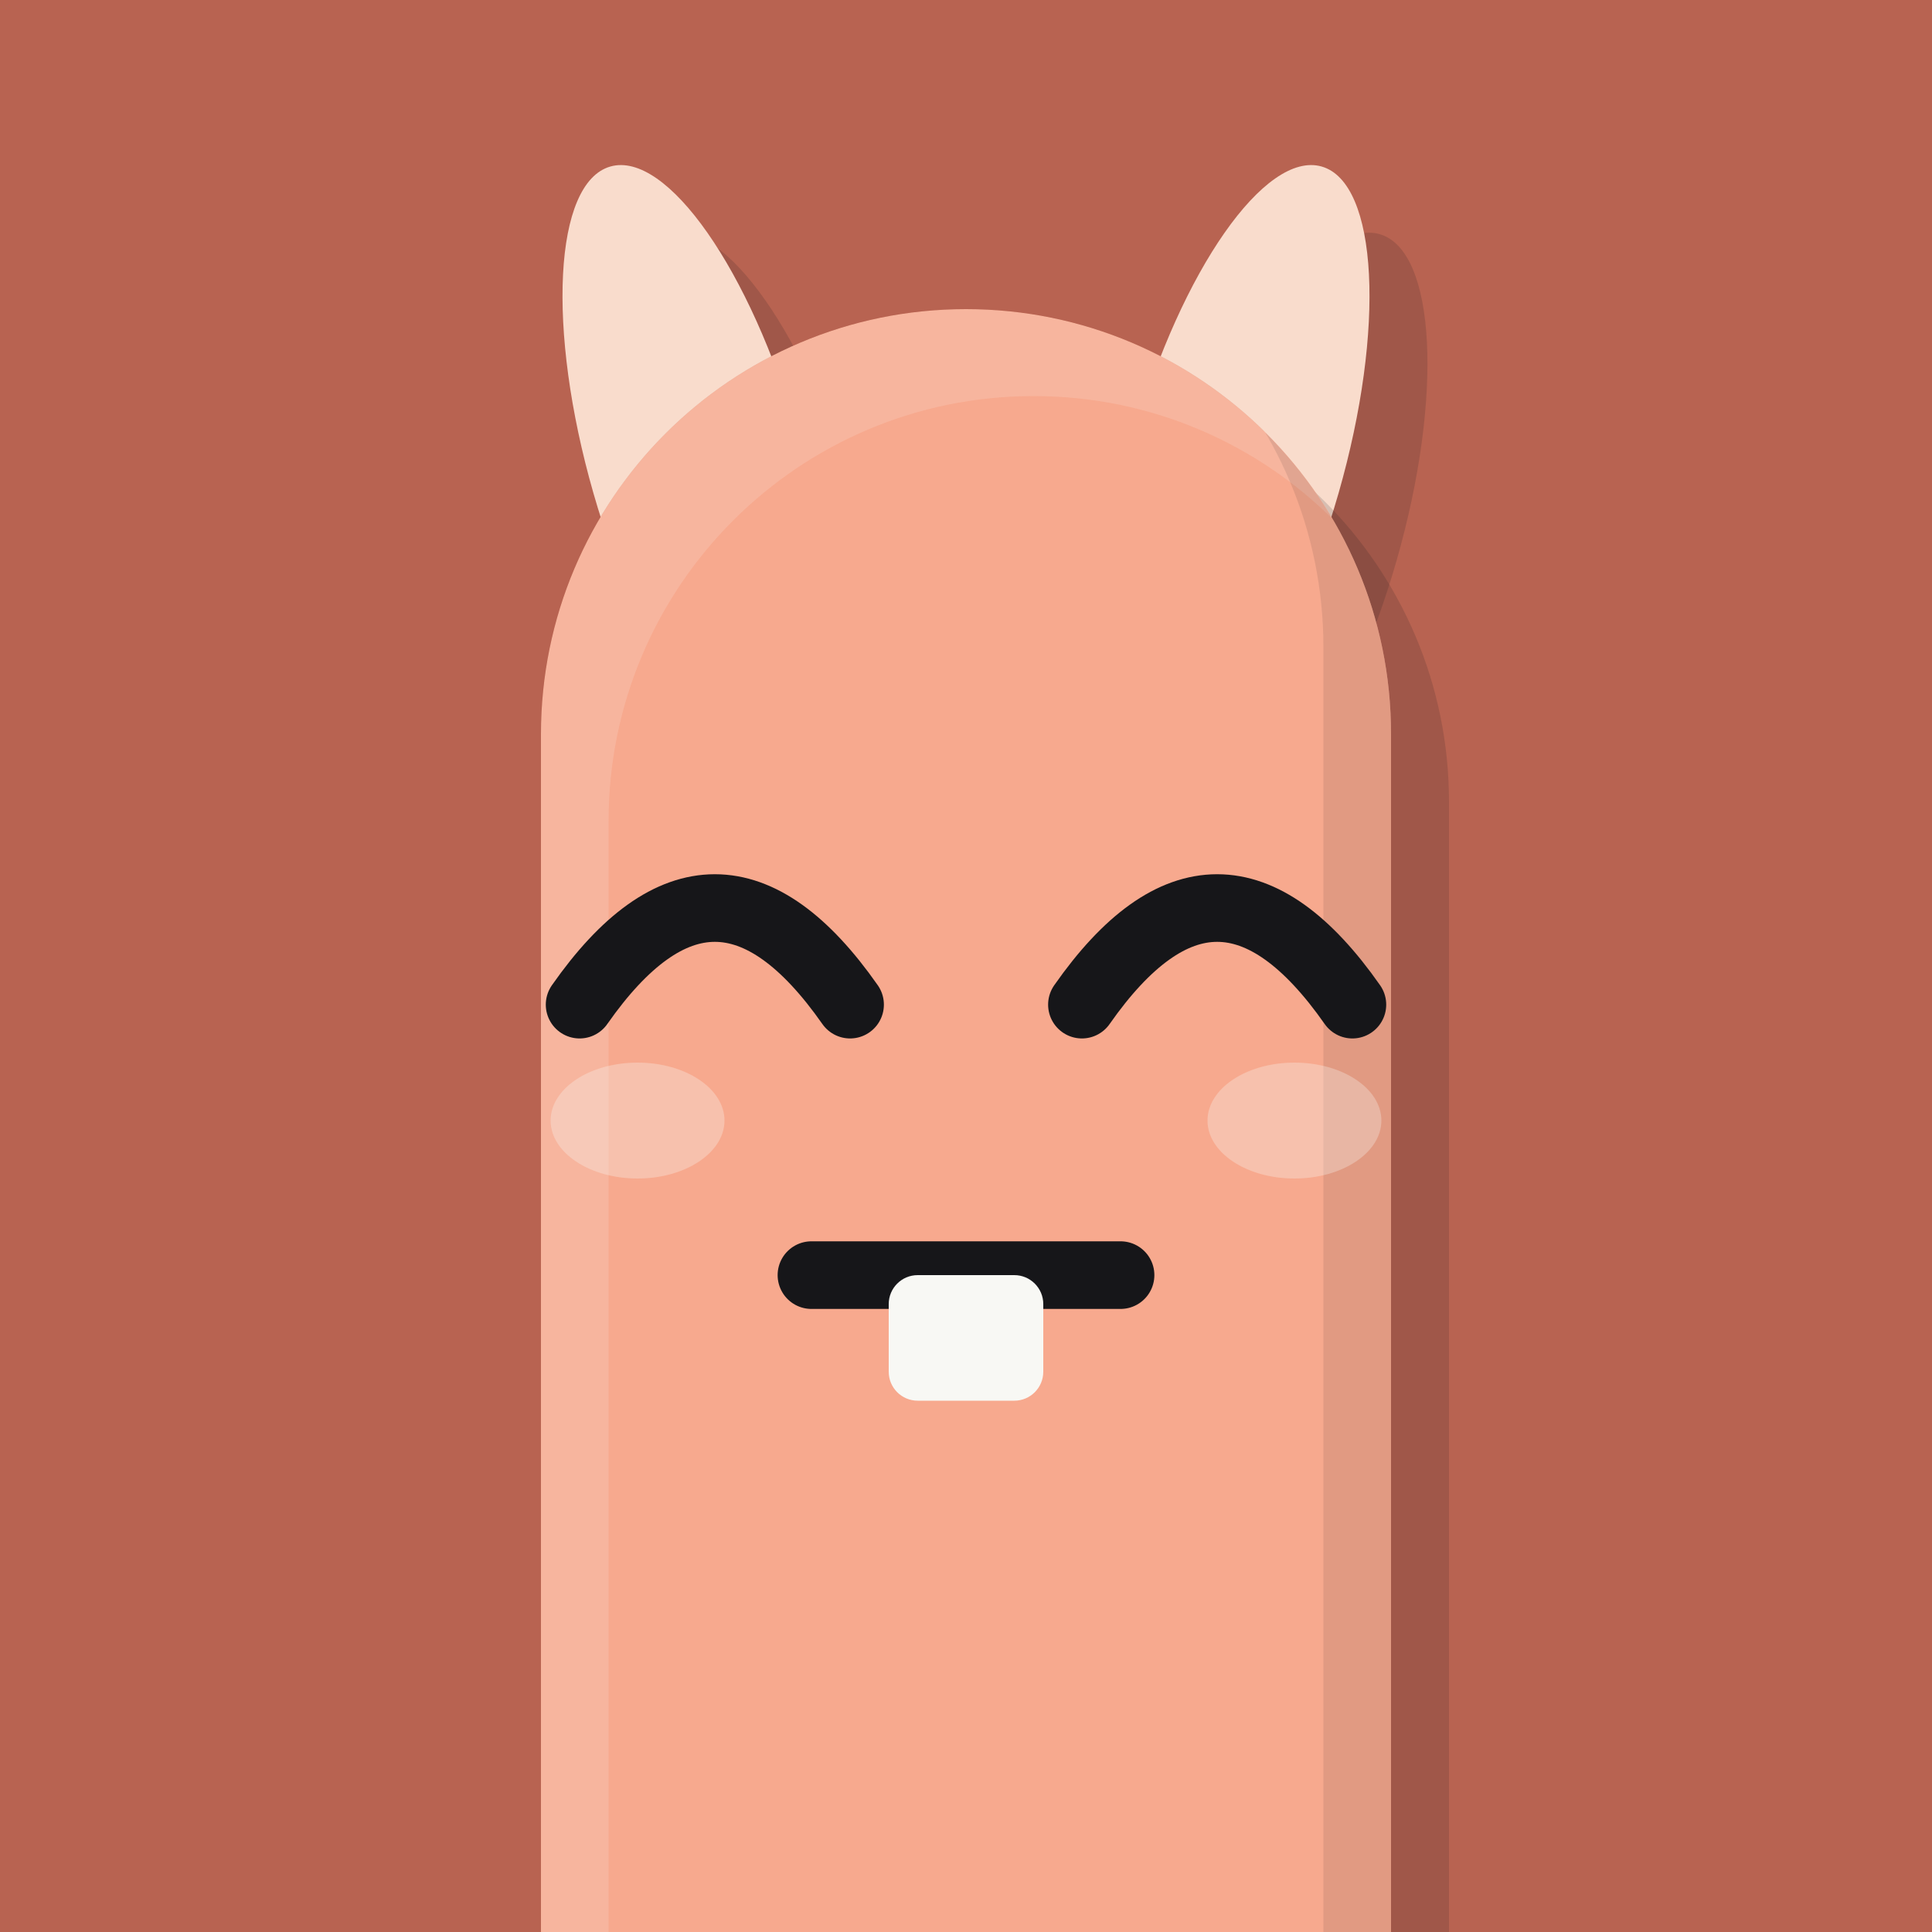
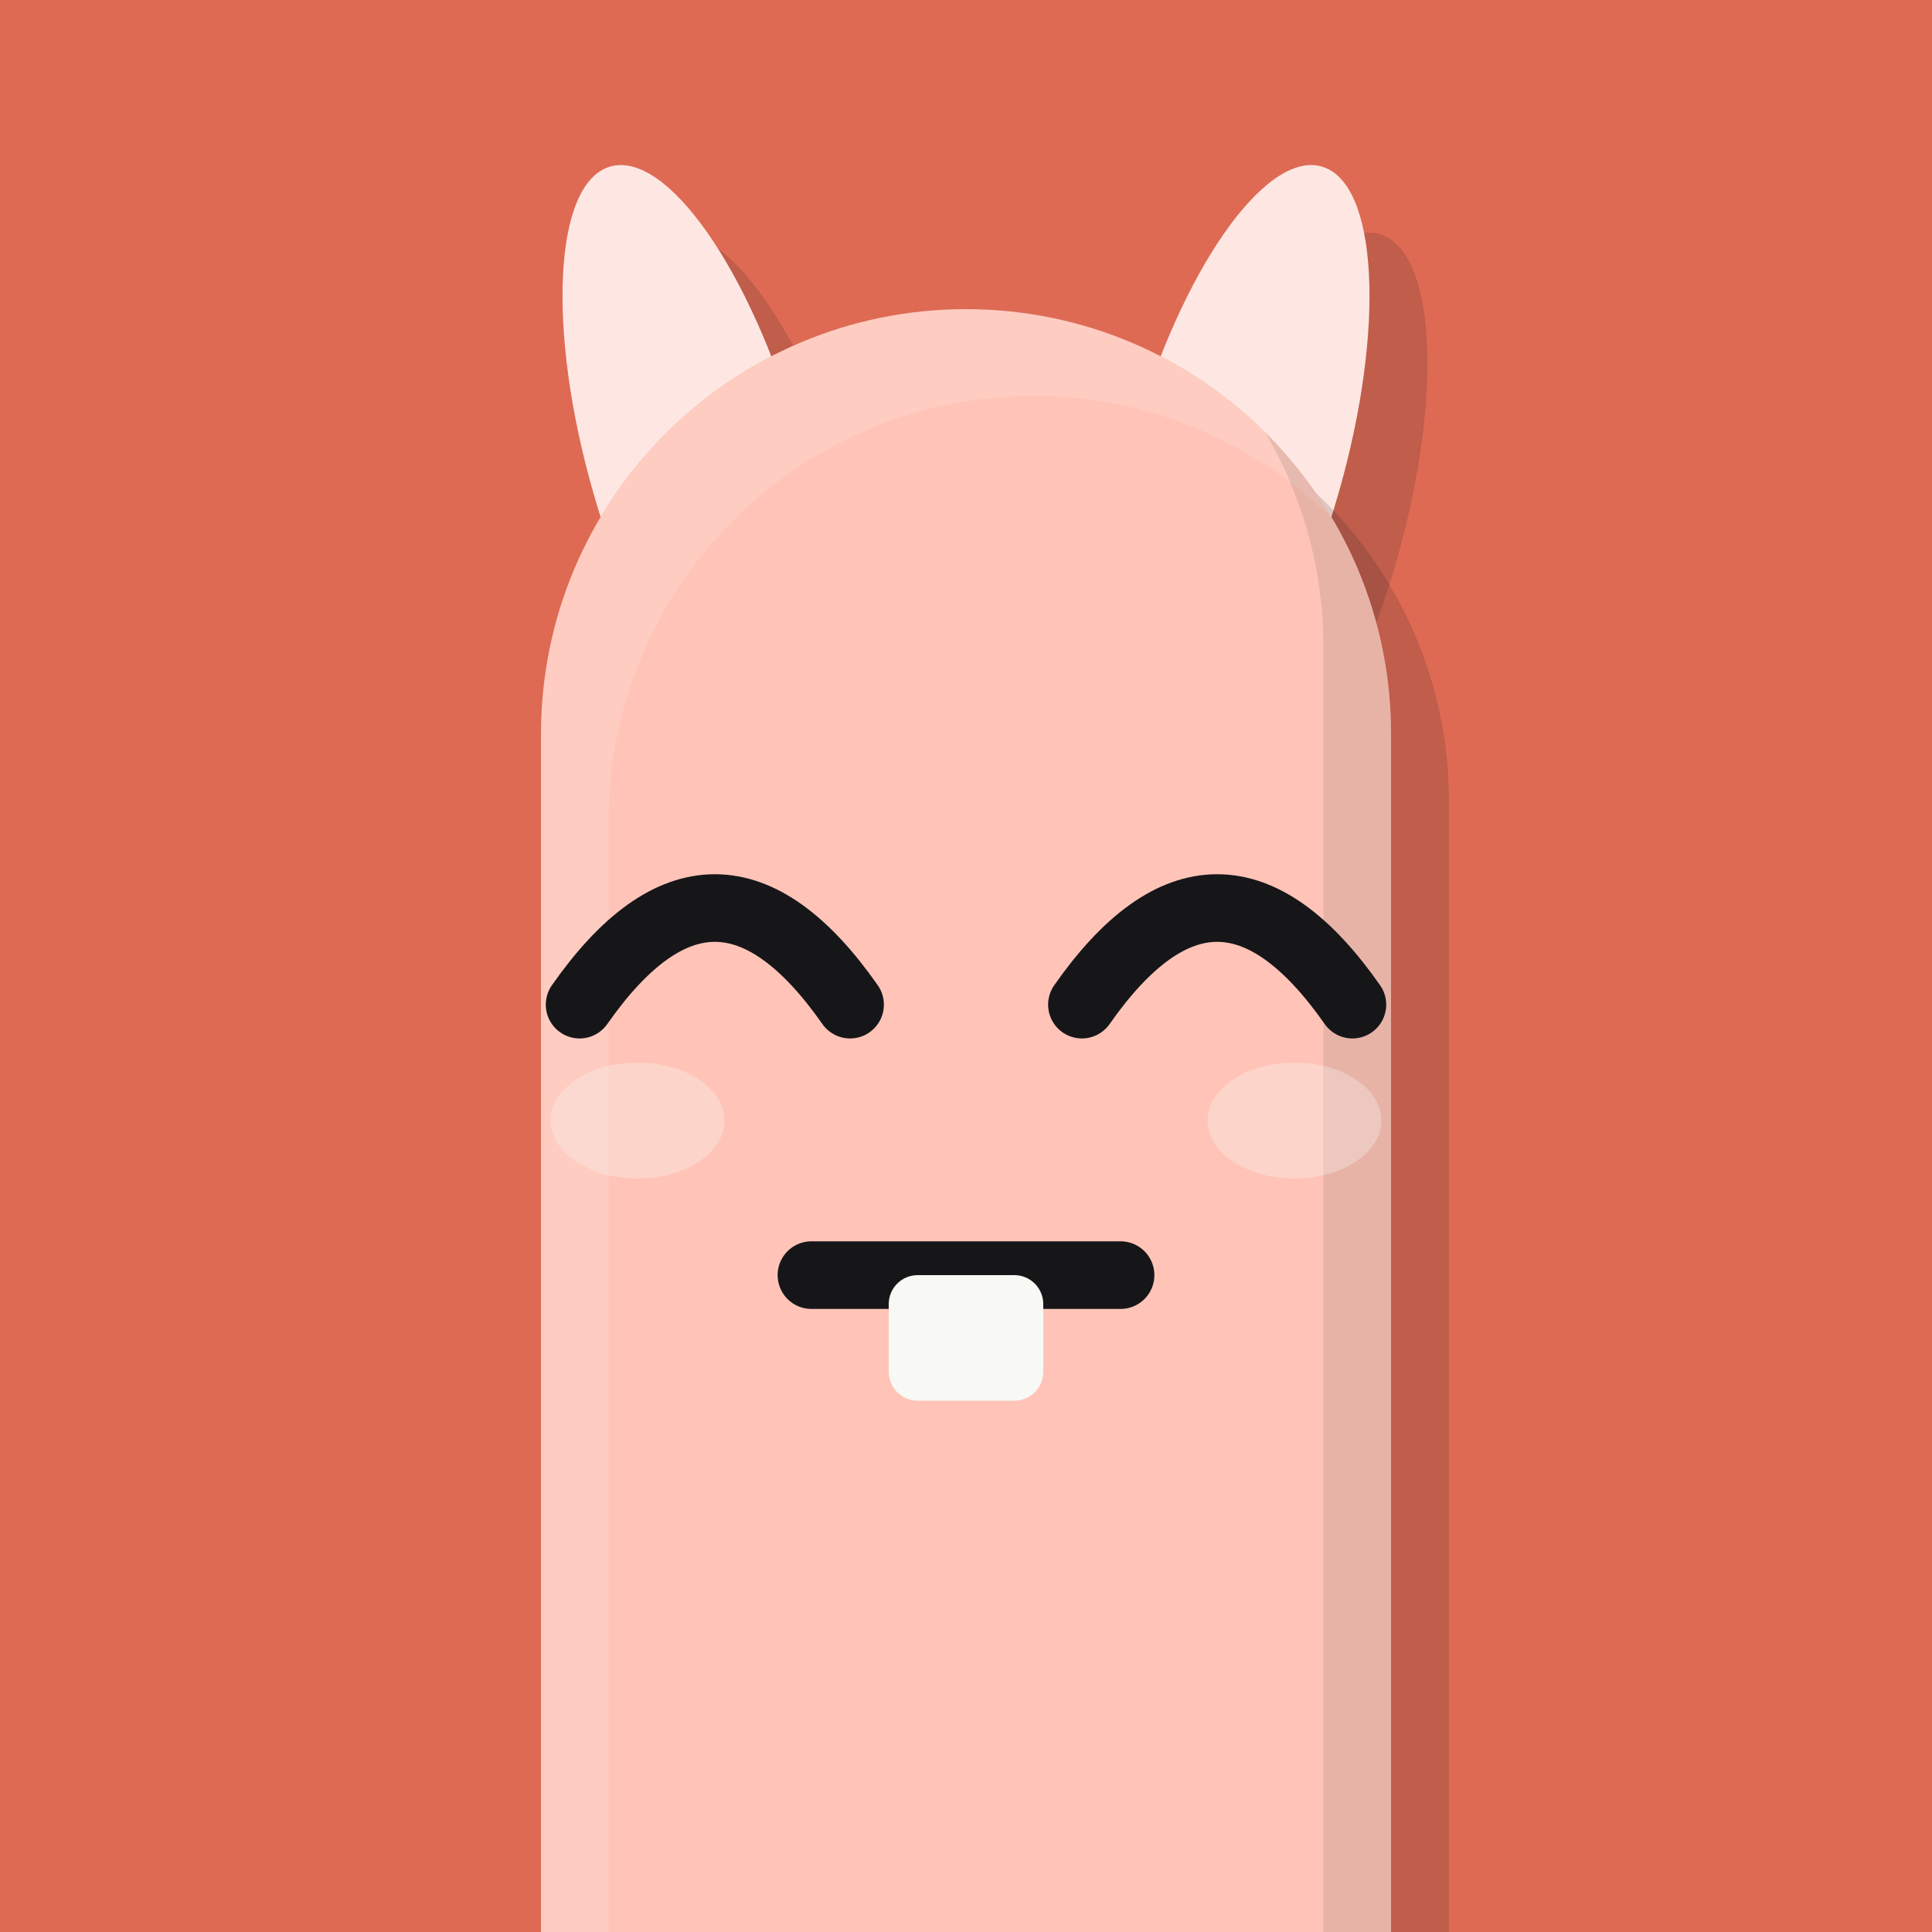
<svg xmlns="http://www.w3.org/2000/svg" viewBox="0 0 100 100" fill="none" shape-rendering="auto" aria-hidden="true">
  <defs>
    <g id="top-earsDroop-cd227244">
      <g opacity=".15" transform="translate(-23 -6.5)">
        <ellipse cx="36" cy="32" rx="5.5" ry="16" transform="rotate(-16 36 32)" fill="#161619" />
        <ellipse cx="64" cy="32" rx="5.5" ry="16" transform="rotate(16 64 32)" fill="#161619" />
      </g>
-       <ellipse cx="36" cy="32" rx="5.5" ry="16" transform="rotate(-16 -12.577 119.5)" fill="#f9dccc" />
-       <ellipse cx="64" cy="32" rx="5.5" ry="16" transform="rotate(16 86.577 -65.5)" fill="#f9dccc" />
+       <ellipse cx="36" cy="32" rx="5.5" ry="16" transform="rotate(-16 -12.577 119.5)" fill="#fee7e2" />
+       <ellipse cx="64" cy="32" rx="5.5" ry="16" transform="rotate(16 86.577 -65.5)" fill="#fee7e2" />
    </g>
    <clipPath id="dbcrb-tower">
      <path d="M28 106V38a22 22 0 0 1 44 0v68Z" />
    </clipPath>
    <g id="body-tower-cd227244">
      <g class="dbcr-t">
        <use transform="translate(26 2)" href="#top-earsDroop-cd227244" />
      </g>
      <path d="M31 109.5v-68a22 22 0 0 1 44 0v68Z" fill="#161619" opacity=".15" />
-       <path d="M28 106V38a22 22 0 0 1 44 0v68Z" fill="#f7a98e" />
+       <path d="M28 106V38a22 22 0 0 1 44 0v68Z" fill="#ffc4b7" />
      <g clip-path="url(#dbcrb-tower)">
        <path d="M28 106V38a22 22 0 0 1 44 0v68Zm3.5 4.5v-68a22 22 0 0 1 44 0v68Z" fill="#f8f8f4" opacity=".16" fill-rule="evenodd" />
        <path d="M28 106V38a22 22 0 0 1 44 0v68Zm-3.5-4.5v-68a22 22 0 0 1 44 0v68Z" fill="#161619" opacity=".1" fill-rule="evenodd" />
      </g>
    </g>
    <g id="cheeks-blushBig-cd227244">
      <ellipse cx="5" cy="5" rx="4.5" ry="3" fill="#f8f8f4" opacity=".3" />
      <ellipse cx="39" cy="5" rx="4.5" ry="3" fill="#f8f8f4" opacity=".3" />
    </g>
    <g id="eyes-happy-cd227244">
      <g class="dbcr-eb">
        <path d="M3 16q7-10 14 0" stroke="#161619" stroke-width="3.5" stroke-linecap="round" stroke-linejoin="round" />
      </g>
      <g class="dbcr-eb">
        <path d="M29 16q7-10 14 0" stroke="#161619" stroke-width="3.5" stroke-linecap="round" stroke-linejoin="round" />
      </g>
    </g>
    <g id="mouth-tooth-cd227244">
      <path d="M6 6h16" stroke="#161619" stroke-width="3.5" stroke-linecap="round" stroke-linejoin="round" />
      <rect x="10" y="6" width="8" height="6.5" rx="1.5" fill="#f8f8f4" />
    </g>
    <g id="animation-none-cd227244" />
    <clipPath id="clip-cd227244">
      <rect width="100" height="100" rx="0" ry="0" />
    </clipPath>
  </defs>
  <g clip-path="url(#clip-cd227244)">
-     <rect width="100" height="100" fill="#b86351" />
+     <rect width="100" height="100" fill="#de6a54" />
    <g class="dbcr-c">
      <use href="#body-tower-cd227244" />
      <use transform="translate(28 53)" href="#cheeks-blushBig-cd227244" />
      <use transform="translate(27 36)" href="#eyes-happy-cd227244" />
      <use transform="translate(36 60)" href="#mouth-tooth-cd227244" />
    </g>
    <use href="#animation-none-cd227244" />
  </g>
</svg>
